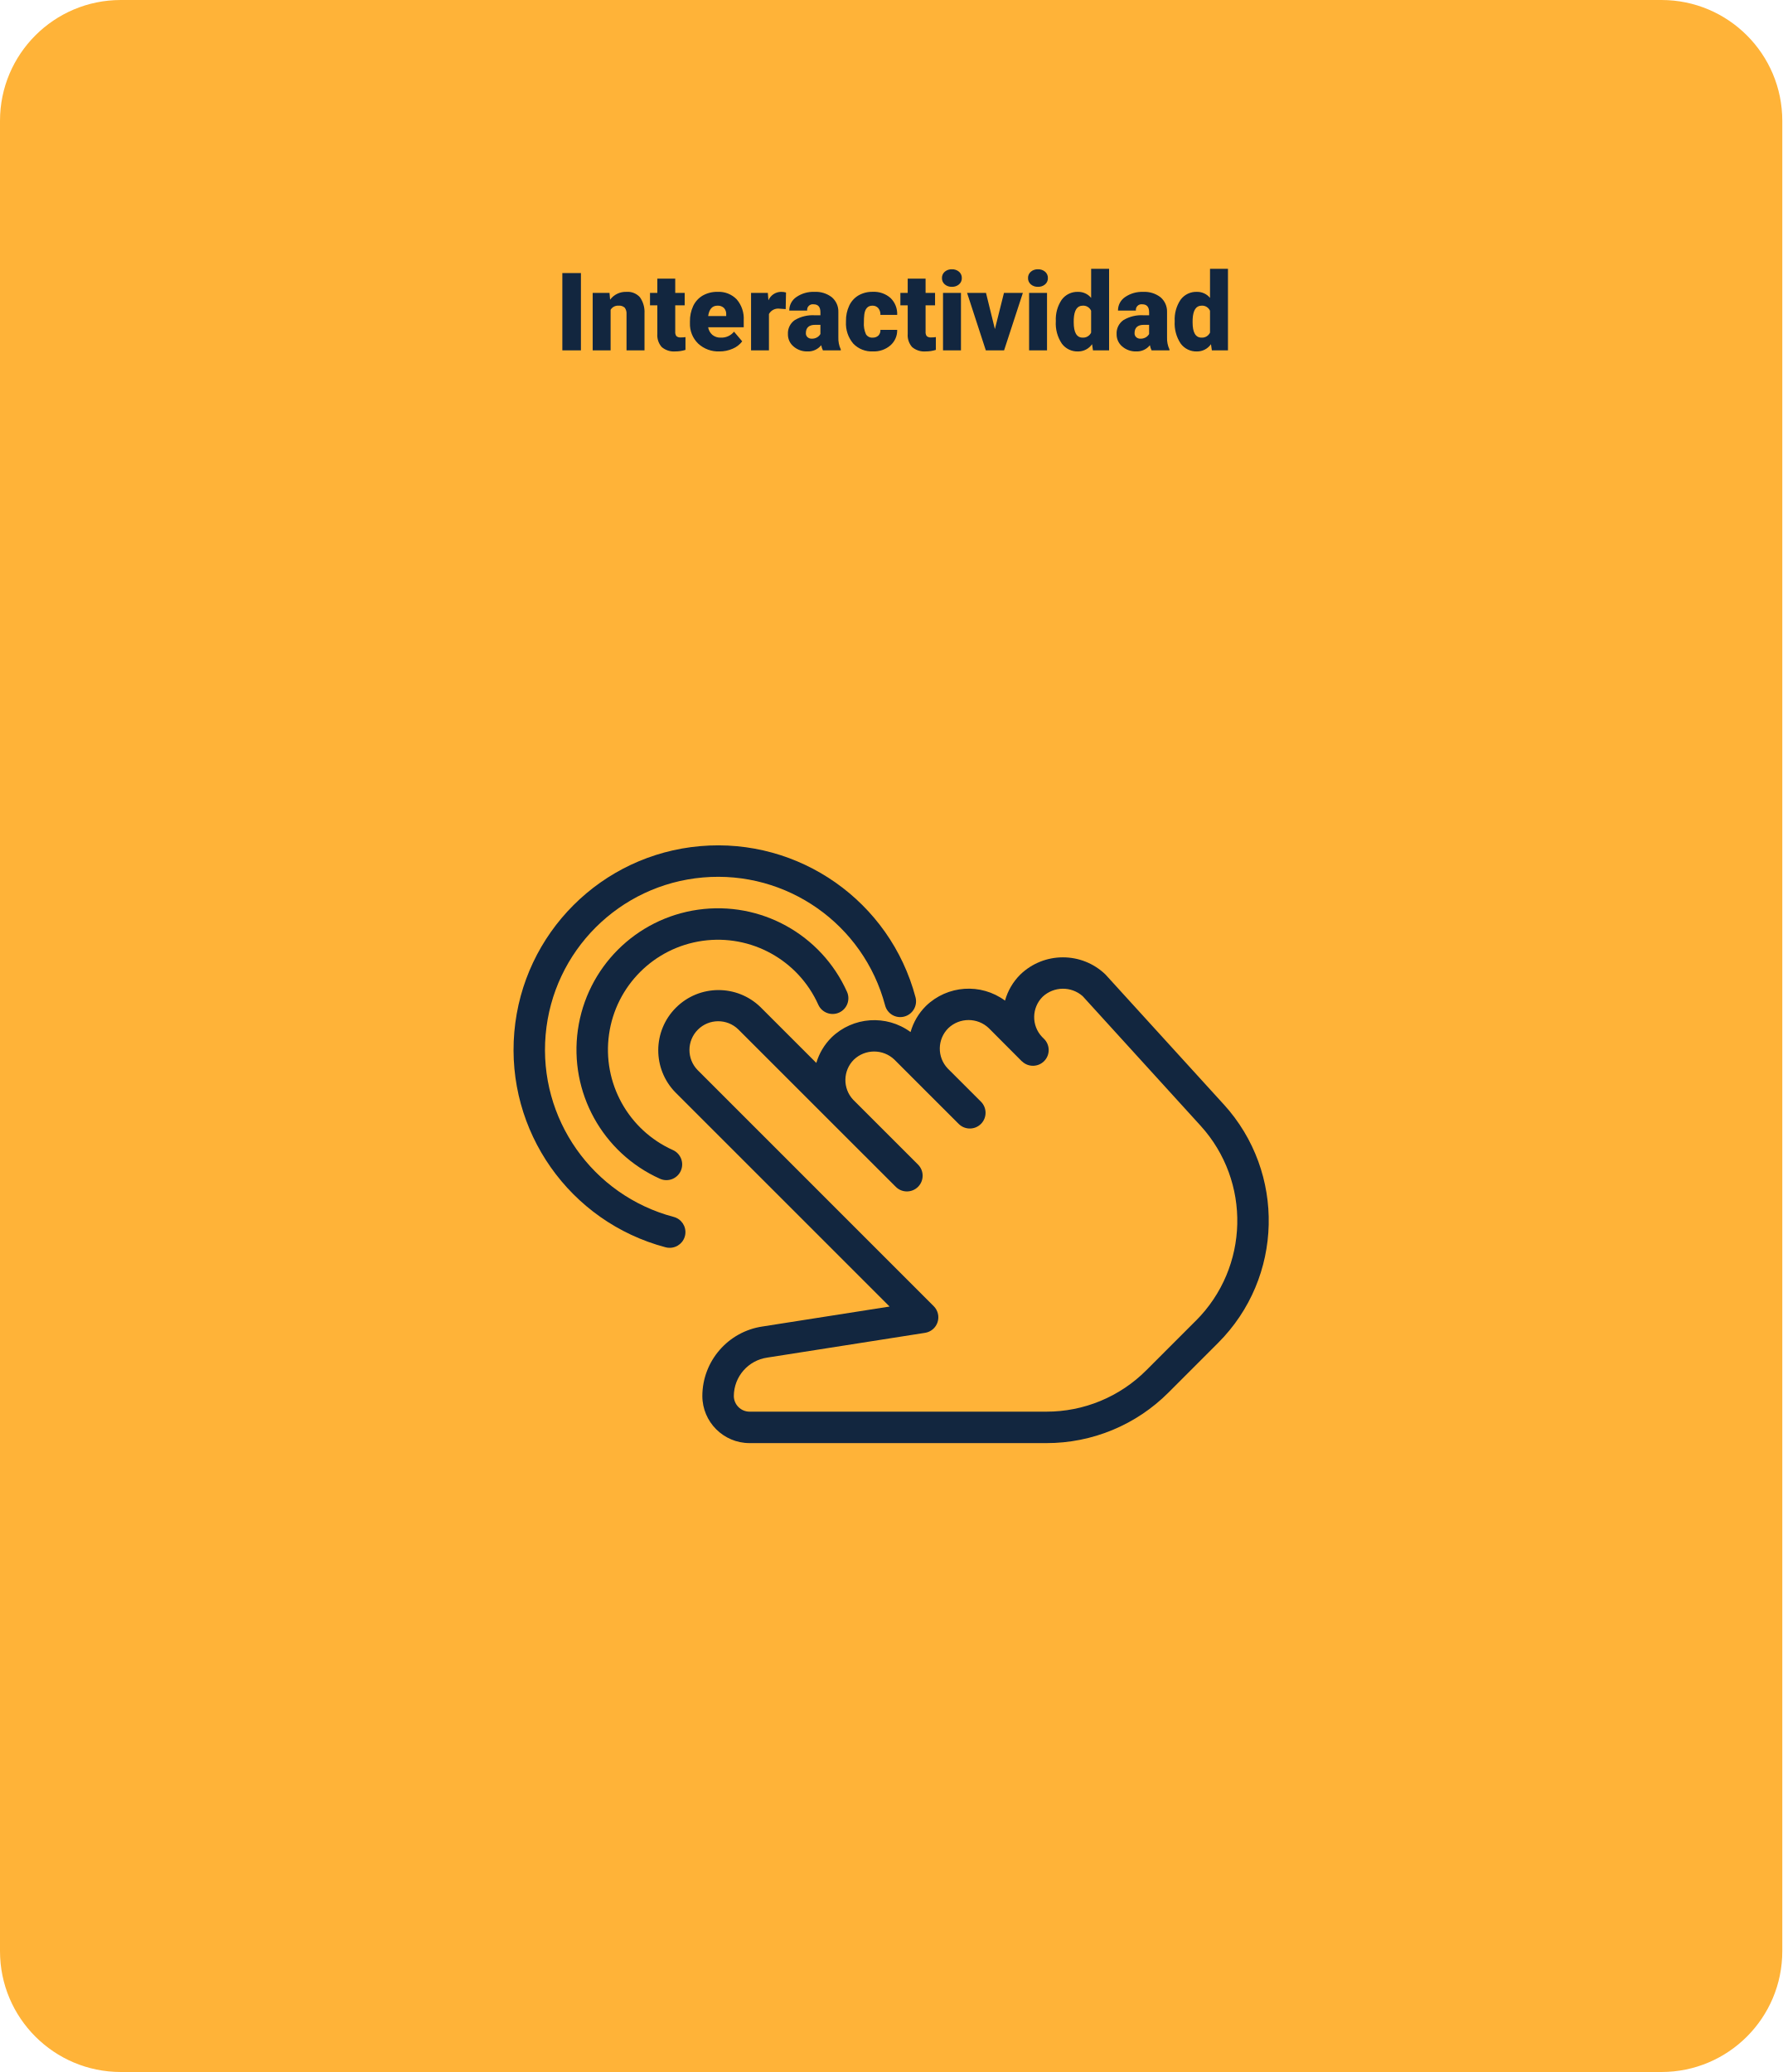
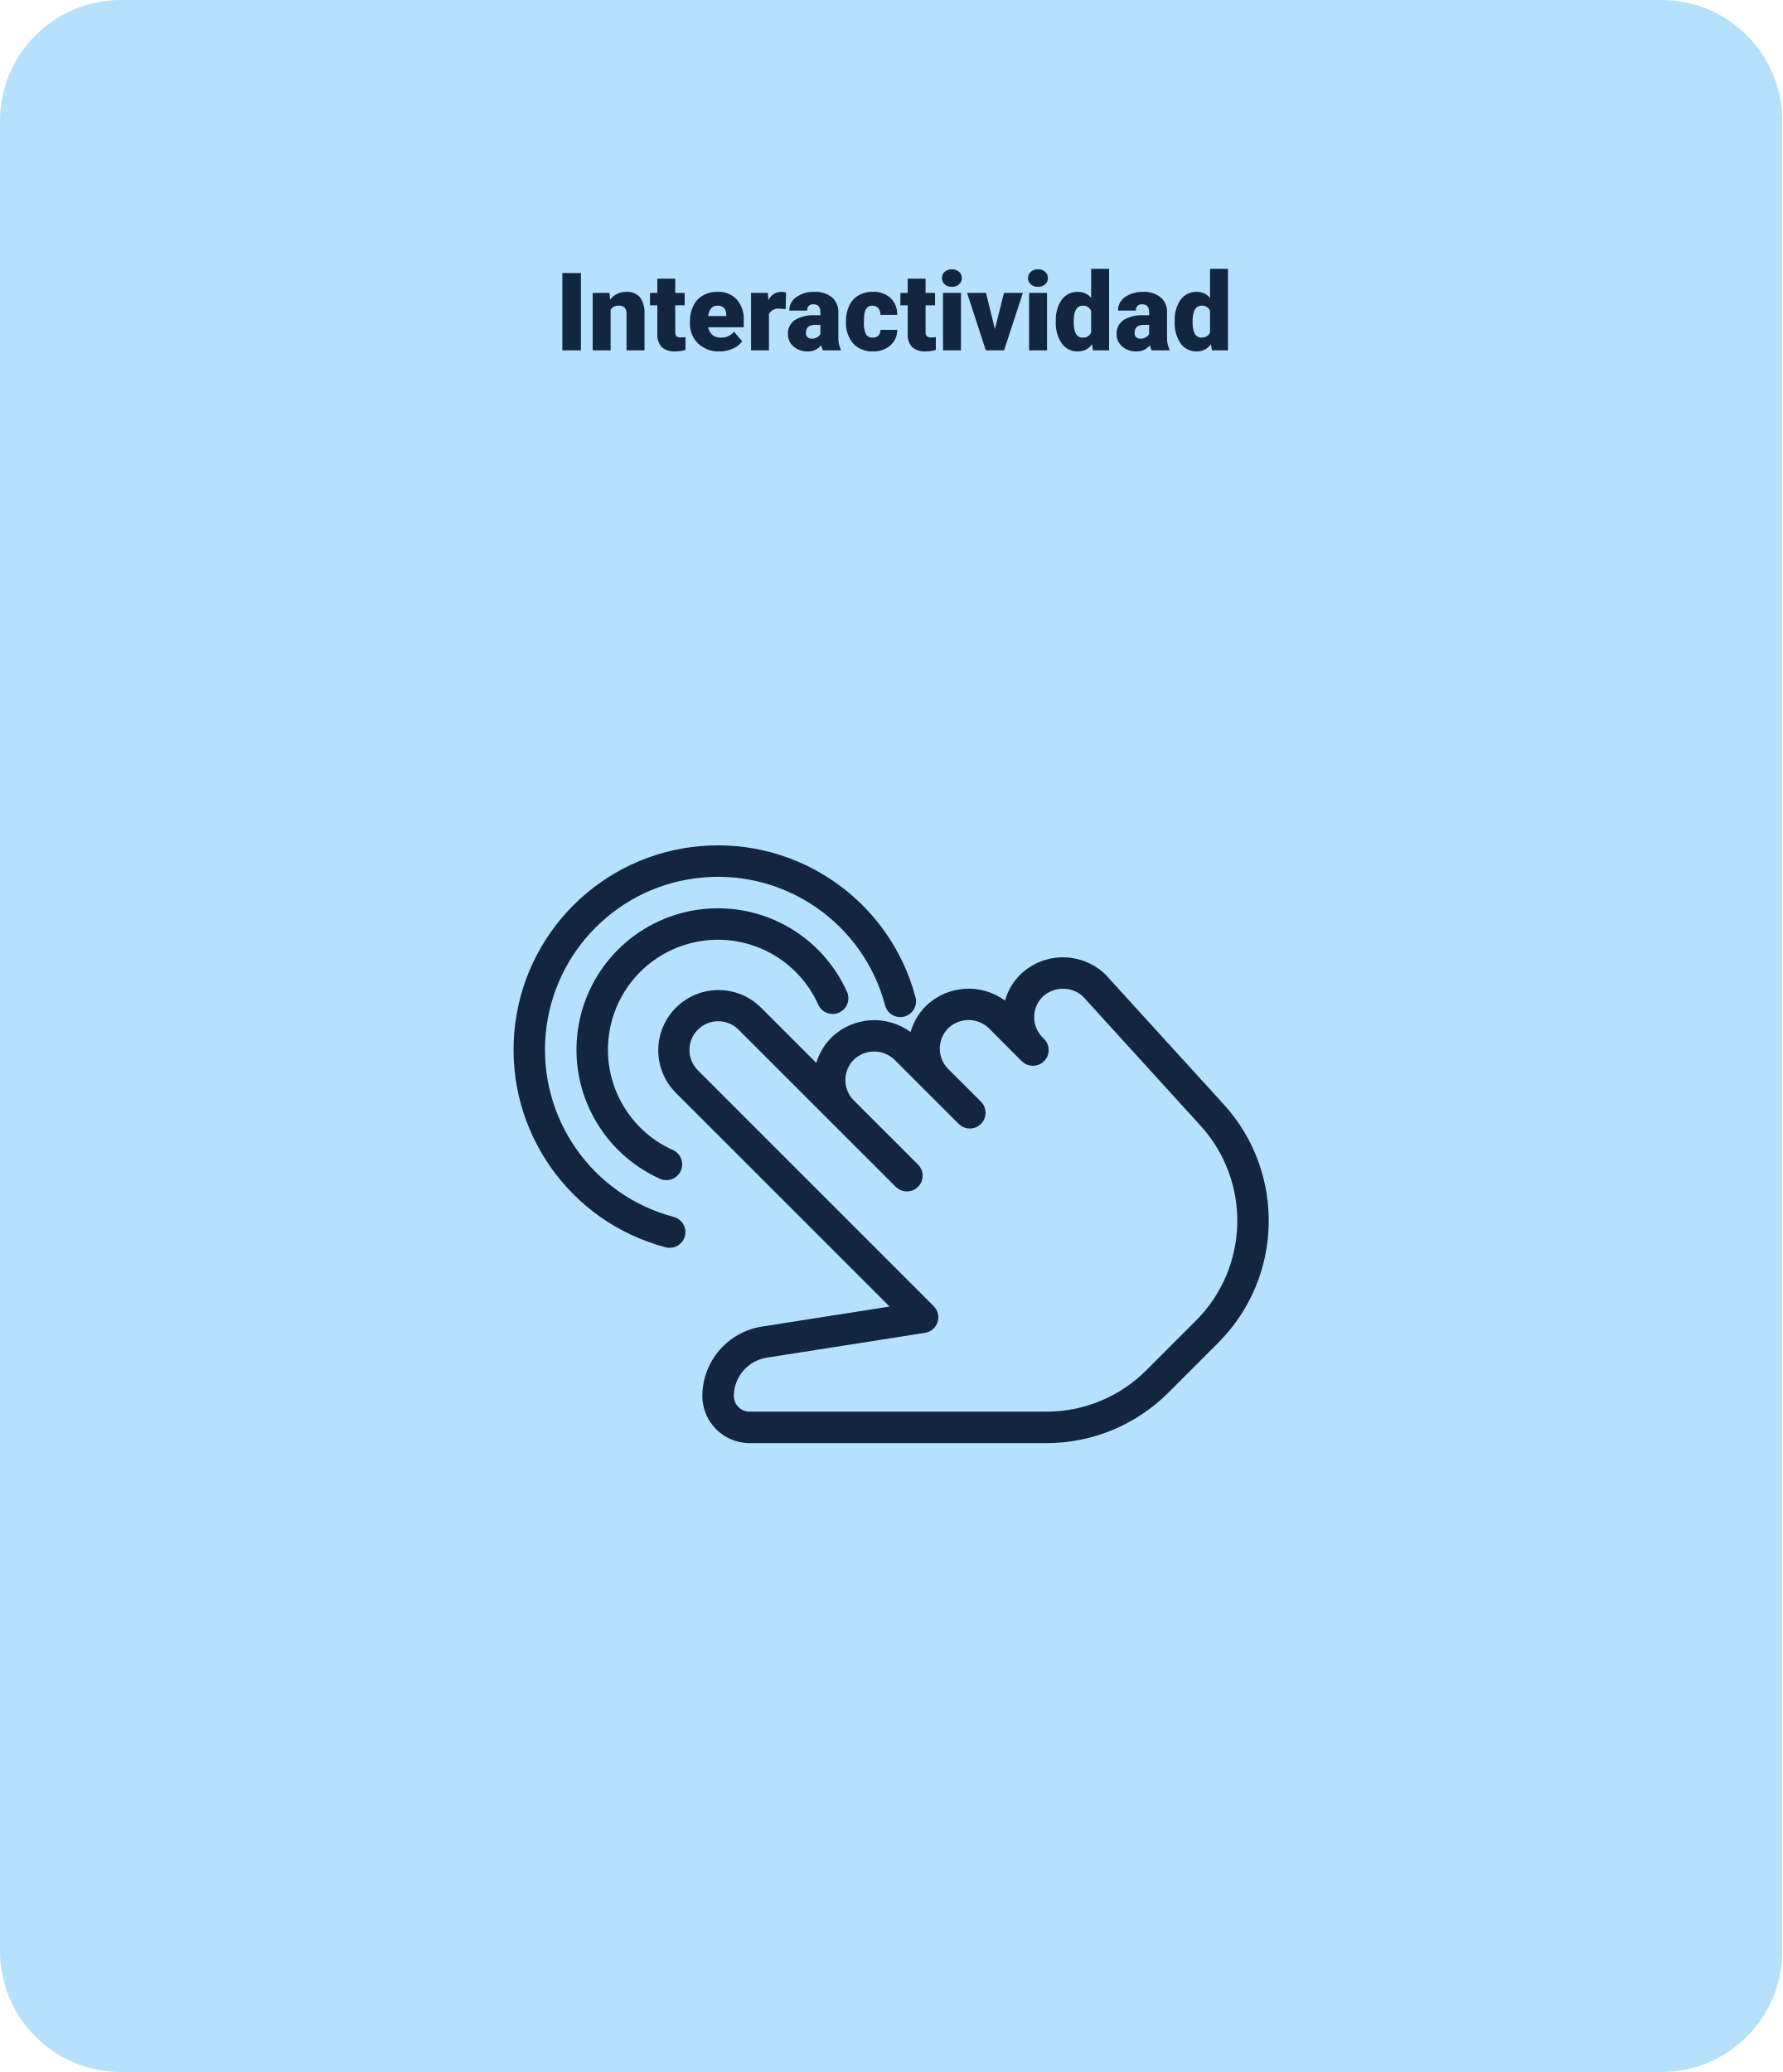
<svg xmlns="http://www.w3.org/2000/svg" width="295" height="343" viewBox="0 0 295 343">
-   <g id="Grupo_1020782" data-name="Grupo 1020782" transform="translate(-180 -3155)">
-     <path id="Trazado_755344" data-name="Trazado 755344" d="M20,0H275a20,20,0,0,1,20,20V323a20,20,0,0,1-20,20H20A20,20,0,0,1,0,323V20A20,20,0,0,1,20,0Z" transform="translate(180 3155)" fill="#ffb338" />
-     <path id="Trazado_755345" data-name="Trazado 755345" d="M-51.847,0h-3.076V-12.8h3.076Zm4.729-9.51.1,1.116a3.225,3.225,0,0,1,2.716-1.292,2.713,2.713,0,0,1,2.219.888,4.226,4.226,0,0,1,.76,2.672V0H-44.3V-6a1.6,1.6,0,0,0-.29-1.059A1.342,1.342,0,0,0-45.642-7.4a1.413,1.413,0,0,0-1.292.686V0H-49.9V-9.51Zm10.881-2.364V-9.51h1.564v2.057h-1.564V-3.1a1.111,1.111,0,0,0,.193.747,1.037,1.037,0,0,0,.765.211,4.345,4.345,0,0,0,.738-.053V-.079a5.466,5.466,0,0,1-1.67.255A3.1,3.1,0,0,1-38.47-.545,2.954,2.954,0,0,1-39.2-2.733v-4.72h-1.213V-9.51H-39.2v-2.364Zm7.33,12.05a4.889,4.889,0,0,1-3.542-1.305,4.507,4.507,0,0,1-1.354-3.4v-.246a5.84,5.84,0,0,1,.541-2.575,3.955,3.955,0,0,1,1.578-1.727,4.763,4.763,0,0,1,2.461-.611A4.117,4.117,0,0,1-26.06-8.442,4.887,4.887,0,0,1-24.9-4.975v1.151h-5.889a2.135,2.135,0,0,0,.694,1.257,2.066,2.066,0,0,0,1.389.457,2.662,2.662,0,0,0,2.2-.984l1.354,1.6A3.784,3.784,0,0,1-26.723-.277,5.3,5.3,0,0,1-28.907.176ZM-29.241-7.4q-1.3,0-1.547,1.723H-27.8v-.229a1.467,1.467,0,0,0-.36-1.1A1.434,1.434,0,0,0-29.241-7.4Zm11.285.571-.976-.07a1.752,1.752,0,0,0-1.793.879V0h-2.962V-9.51h2.777l.1,1.222a2.294,2.294,0,0,1,2.083-1.4,2.888,2.888,0,0,1,.826.105ZM-11.795,0a3.344,3.344,0,0,1-.281-.853A2.754,2.754,0,0,1-14.361.176a3.374,3.374,0,0,1-2.285-.813,2.588,2.588,0,0,1-.94-2.043,2.66,2.66,0,0,1,1.143-2.338,5.821,5.821,0,0,1,3.322-.791h.914v-.5q0-1.316-1.134-1.316A.927.927,0,0,0-14.4-6.587h-2.962a2.655,2.655,0,0,1,1.173-2.239,4.931,4.931,0,0,1,2.993-.86,4.323,4.323,0,0,1,2.874.888A3.086,3.086,0,0,1-9.237-6.363v4.21a4.311,4.311,0,0,0,.4,2V0Zm-1.854-1.934a1.652,1.652,0,0,0,.918-.237,1.487,1.487,0,0,0,.523-.536V-4.228h-.861q-1.547,0-1.547,1.389a.848.848,0,0,0,.272.655A.986.986,0,0,0-13.649-1.934Zm10.072-.176a1.317,1.317,0,0,0,.967-.338,1.241,1.241,0,0,0,.334-.945H.5A3.288,3.288,0,0,1-.62-.826a4.168,4.168,0,0,1-2.887,1,4.22,4.22,0,0,1-3.27-1.3,5.125,5.125,0,0,1-1.2-3.6v-.123A5.792,5.792,0,0,1-7.44-7.4a3.872,3.872,0,0,1,1.534-1.7,4.573,4.573,0,0,1,2.373-.593A4.116,4.116,0,0,1-.589-8.657,3.647,3.647,0,0,1,.5-5.871H-2.276A1.626,1.626,0,0,0-2.637-7,1.244,1.244,0,0,0-3.6-7.4q-1.151,0-1.345,1.468A10.357,10.357,0,0,0-5.01-4.649a4.068,4.068,0,0,0,.343,1.986A1.187,1.187,0,0,0-3.577-2.109ZM5.2-11.874V-9.51H6.768v2.057H5.2V-3.1a1.111,1.111,0,0,0,.193.747,1.037,1.037,0,0,0,.765.211A4.345,4.345,0,0,0,6.9-2.2V-.079a5.466,5.466,0,0,1-1.67.255A3.1,3.1,0,0,1,2.971-.545a2.954,2.954,0,0,1-.729-2.188v-4.72H1.028V-9.51H2.241v-2.364ZM11.057,0H8.086V-9.51h2.971ZM7.91-11.971a1.334,1.334,0,0,1,.457-1.043,1.718,1.718,0,0,1,1.187-.407,1.718,1.718,0,0,1,1.187.407,1.334,1.334,0,0,1,.457,1.043,1.334,1.334,0,0,1-.457,1.043,1.718,1.718,0,0,1-1.187.407,1.718,1.718,0,0,1-1.187-.407A1.334,1.334,0,0,1,7.91-11.971Zm8.763,8.446,1.5-5.985H21.3L18.193,0H15.17l-3.1-9.51H15.2ZM25.3,0H22.333V-9.51H25.3ZM22.157-11.971a1.334,1.334,0,0,1,.457-1.043,1.718,1.718,0,0,1,1.187-.407,1.718,1.718,0,0,1,1.187.407,1.334,1.334,0,0,1,.457,1.043,1.334,1.334,0,0,1-.457,1.043,1.718,1.718,0,0,1-1.187.407,1.718,1.718,0,0,1-1.187-.407A1.334,1.334,0,0,1,22.157-11.971Zm4.6,7.146a5.809,5.809,0,0,1,.976-3.56,3.211,3.211,0,0,1,2.725-1.3,2.731,2.731,0,0,1,2.145,1V-13.5h2.971V0H32.906l-.149-1.02a2.8,2.8,0,0,1-2.32,1.2,3.205,3.205,0,0,1-2.689-1.3A5.993,5.993,0,0,1,26.754-4.825Zm2.962.185q0,2.531,1.477,2.531A1.458,1.458,0,0,0,32.6-2.936V-6.557A1.419,1.419,0,0,0,31.21-7.4q-1.371,0-1.485,2.215ZM42.609,0a3.344,3.344,0,0,1-.281-.853A2.754,2.754,0,0,1,40.043.176a3.374,3.374,0,0,1-2.285-.813,2.588,2.588,0,0,1-.94-2.043A2.66,2.66,0,0,1,37.96-5.019a5.821,5.821,0,0,1,3.322-.791H42.2v-.5q0-1.316-1.134-1.316a.927.927,0,0,0-1.055,1.042H37.046a2.655,2.655,0,0,1,1.173-2.239,4.931,4.931,0,0,1,2.993-.86,4.323,4.323,0,0,1,2.874.888,3.086,3.086,0,0,1,1.081,2.435v4.21a4.311,4.311,0,0,0,.4,2V0ZM40.755-1.934a1.652,1.652,0,0,0,.918-.237,1.487,1.487,0,0,0,.523-.536V-4.228h-.861q-1.547,0-1.547,1.389a.848.848,0,0,0,.272.655A.986.986,0,0,0,40.755-1.934Zm5.678-2.892a5.809,5.809,0,0,1,.976-3.56,3.211,3.211,0,0,1,2.725-1.3,2.731,2.731,0,0,1,2.145,1V-13.5h2.971V0H52.585l-.149-1.02a2.8,2.8,0,0,1-2.32,1.2,3.205,3.205,0,0,1-2.689-1.3A5.993,5.993,0,0,1,46.433-4.825Zm2.962.185q0,2.531,1.477,2.531a1.458,1.458,0,0,0,1.406-.826V-6.557A1.419,1.419,0,0,0,50.889-7.4q-1.371,0-1.485,2.215Z" transform="translate(328 3213)" fill="#12263f" />
+   <g id="Grupo_1020856" data-name="Grupo 1020856" transform="translate(-180 -3155)">
+     <path id="Trazado_755412" data-name="Trazado 755412" d="M20,0H275a20,20,0,0,1,20,20V323a20,20,0,0,1-20,20H20A20,20,0,0,1,0,323V20A20,20,0,0,1,20,0Z" transform="translate(180 3155)" fill="#b6e1fd" />
+     <path id="Trazado_755413" data-name="Trazado 755413" d="M-51.847,0h-3.076V-12.8h3.076Zm4.729-9.51.1,1.116a3.225,3.225,0,0,1,2.716-1.292,2.713,2.713,0,0,1,2.219.888,4.226,4.226,0,0,1,.76,2.672V0H-44.3V-6a1.6,1.6,0,0,0-.29-1.059A1.342,1.342,0,0,0-45.642-7.4a1.413,1.413,0,0,0-1.292.686V0H-49.9V-9.51Zm10.881-2.364V-9.51h1.564v2.057h-1.564V-3.1a1.111,1.111,0,0,0,.193.747,1.037,1.037,0,0,0,.765.211,4.345,4.345,0,0,0,.738-.053V-.079a5.466,5.466,0,0,1-1.67.255A3.1,3.1,0,0,1-38.47-.545,2.954,2.954,0,0,1-39.2-2.733v-4.72h-1.213V-9.51H-39.2v-2.364Zm7.33,12.05a4.889,4.889,0,0,1-3.542-1.305,4.507,4.507,0,0,1-1.354-3.4v-.246a5.84,5.84,0,0,1,.541-2.575,3.955,3.955,0,0,1,1.578-1.727,4.763,4.763,0,0,1,2.461-.611A4.117,4.117,0,0,1-26.06-8.442,4.887,4.887,0,0,1-24.9-4.975v1.151h-5.889a2.135,2.135,0,0,0,.694,1.257,2.066,2.066,0,0,0,1.389.457,2.662,2.662,0,0,0,2.2-.984l1.354,1.6A3.784,3.784,0,0,1-26.723-.277,5.3,5.3,0,0,1-28.907.176ZM-29.241-7.4q-1.3,0-1.547,1.723H-27.8v-.229a1.467,1.467,0,0,0-.36-1.1A1.434,1.434,0,0,0-29.241-7.4Zm11.285.571-.976-.07a1.752,1.752,0,0,0-1.793.879V0h-2.962V-9.51h2.777l.1,1.222a2.294,2.294,0,0,1,2.083-1.4,2.888,2.888,0,0,1,.826.105ZM-11.795,0a3.344,3.344,0,0,1-.281-.853A2.754,2.754,0,0,1-14.361.176a3.374,3.374,0,0,1-2.285-.813,2.588,2.588,0,0,1-.94-2.043,2.66,2.66,0,0,1,1.143-2.338,5.821,5.821,0,0,1,3.322-.791h.914v-.5q0-1.316-1.134-1.316A.927.927,0,0,0-14.4-6.587h-2.962a2.655,2.655,0,0,1,1.173-2.239,4.931,4.931,0,0,1,2.993-.86,4.323,4.323,0,0,1,2.874.888A3.086,3.086,0,0,1-9.237-6.363v4.21a4.311,4.311,0,0,0,.4,2V0Zm-1.854-1.934a1.652,1.652,0,0,0,.918-.237,1.487,1.487,0,0,0,.523-.536V-4.228h-.861q-1.547,0-1.547,1.389a.848.848,0,0,0,.272.655A.986.986,0,0,0-13.649-1.934Zm10.072-.176a1.317,1.317,0,0,0,.967-.338,1.241,1.241,0,0,0,.334-.945H.5A3.288,3.288,0,0,1-.62-.826a4.168,4.168,0,0,1-2.887,1,4.22,4.22,0,0,1-3.27-1.3,5.125,5.125,0,0,1-1.2-3.6v-.123A5.792,5.792,0,0,1-7.44-7.4a3.872,3.872,0,0,1,1.534-1.7,4.573,4.573,0,0,1,2.373-.593A4.116,4.116,0,0,1-.589-8.657,3.647,3.647,0,0,1,.5-5.871H-2.276A1.626,1.626,0,0,0-2.637-7,1.244,1.244,0,0,0-3.6-7.4q-1.151,0-1.345,1.468A10.357,10.357,0,0,0-5.01-4.649a4.068,4.068,0,0,0,.343,1.986A1.187,1.187,0,0,0-3.577-2.109ZM5.2-11.874V-9.51H6.768v2.057H5.2V-3.1a1.111,1.111,0,0,0,.193.747,1.037,1.037,0,0,0,.765.211A4.345,4.345,0,0,0,6.9-2.2V-.079a5.466,5.466,0,0,1-1.67.255A3.1,3.1,0,0,1,2.971-.545a2.954,2.954,0,0,1-.729-2.188v-4.72H1.028V-9.51H2.241v-2.364ZM11.057,0H8.086V-9.51h2.971ZM7.91-11.971a1.334,1.334,0,0,1,.457-1.043,1.718,1.718,0,0,1,1.187-.407,1.718,1.718,0,0,1,1.187.407,1.334,1.334,0,0,1,.457,1.043,1.334,1.334,0,0,1-.457,1.043,1.718,1.718,0,0,1-1.187.407,1.718,1.718,0,0,1-1.187-.407A1.334,1.334,0,0,1,7.91-11.971Zm8.763,8.446,1.5-5.985H21.3L18.193,0H15.17l-3.1-9.51H15.2ZM25.3,0H22.333V-9.51H25.3ZM22.157-11.971a1.334,1.334,0,0,1,.457-1.043,1.718,1.718,0,0,1,1.187-.407,1.718,1.718,0,0,1,1.187.407,1.334,1.334,0,0,1,.457,1.043,1.334,1.334,0,0,1-.457,1.043,1.718,1.718,0,0,1-1.187.407,1.718,1.718,0,0,1-1.187-.407A1.334,1.334,0,0,1,22.157-11.971Zm4.6,7.146a5.809,5.809,0,0,1,.976-3.56,3.211,3.211,0,0,1,2.725-1.3,2.731,2.731,0,0,1,2.145,1V-13.5h2.971V0H32.906l-.149-1.02a2.8,2.8,0,0,1-2.32,1.2,3.205,3.205,0,0,1-2.689-1.3A5.993,5.993,0,0,1,26.754-4.825Zm2.962.185q0,2.531,1.477,2.531A1.458,1.458,0,0,0,32.6-2.936V-6.557A1.419,1.419,0,0,0,31.21-7.4q-1.371,0-1.485,2.215ZM42.609,0a3.344,3.344,0,0,1-.281-.853A2.754,2.754,0,0,1,40.043.176a3.374,3.374,0,0,1-2.285-.813,2.588,2.588,0,0,1-.94-2.043A2.66,2.66,0,0,1,37.96-5.019a5.821,5.821,0,0,1,3.322-.791H42.2v-.5q0-1.316-1.134-1.316a.927.927,0,0,0-1.055,1.042H37.046a2.655,2.655,0,0,1,1.173-2.239,4.931,4.931,0,0,1,2.993-.86,4.323,4.323,0,0,1,2.874.888,3.086,3.086,0,0,1,1.081,2.435v4.21a4.311,4.311,0,0,0,.4,2V0ZM40.755-1.934a1.652,1.652,0,0,0,.918-.237,1.487,1.487,0,0,0,.523-.536V-4.228h-.861q-1.547,0-1.547,1.389a.848.848,0,0,0,.272.655A.986.986,0,0,0,40.755-1.934Zm5.678-2.892a5.809,5.809,0,0,1,.976-3.56,3.211,3.211,0,0,1,2.725-1.3,2.731,2.731,0,0,1,2.145,1V-13.5h2.971V0H52.585l-.149-1.02a2.8,2.8,0,0,1-2.32,1.2,3.205,3.205,0,0,1-2.689-1.3A5.993,5.993,0,0,1,46.433-4.825Zm2.962.185q0,2.531,1.477,2.531a1.458,1.458,0,0,0,1.406-.826V-6.557A1.419,1.419,0,0,0,50.889-7.4q-1.371,0-1.485,2.215Z" transform="translate(328 3213)" fill="#12263f" />
    <g id="tap" transform="translate(265 3294.941)">
      <g id="Grupo_881621" data-name="Grupo 881621" transform="translate(23.875 18.539)">
        <g id="Grupo_881620" data-name="Grupo 881620">
          <g id="Grupo_881619" data-name="Grupo 881619">
            <path id="Trazado_749401" data-name="Trazado 749401" d="M191.475,153.628l-19.588-21.515a10.154,10.154,0,0,0-14.1.031,9.741,9.741,0,0,0-2.516,4.3,10.16,10.16,0,0,0-13.109.906,9.876,9.876,0,0,0-2.526,4.3,10.159,10.159,0,0,0-13.1.911,9.889,9.889,0,0,0-2.5,4.2l-9.229-9.229a9.971,9.971,0,0,0-14.1,14.1l35.457,35.457-21.02,3.3a11.667,11.667,0,0,0-9.973,11.495,7.822,7.822,0,0,0,7.812,7.812H162.09a28.5,28.5,0,0,0,20.265-8.4l8.187-8.192a28.609,28.609,0,0,0,.932-39.483Zm-4.62,35.806-8.187,8.192a23.313,23.313,0,0,1-16.577,6.864H112.983a2.608,2.608,0,0,1-2.6-2.6,6.453,6.453,0,0,1,5.531-6.349l26.119-4.1a2.6,2.6,0,0,0,1.437-4.411L104.39,147.945a4.762,4.762,0,0,1,6.739-6.729l15.291,15.291c.036.042.083.083.125.125l10.645,10.64a2.6,2.6,0,0,0,3.682-3.682l-10.734-10.734a4.767,4.767,0,0,1,.12-6.645,4.855,4.855,0,0,1,6.7,0l5.12,5.125c.031.031.057.062.089.089l5.437,5.432a2.6,2.6,0,1,0,3.682-3.682l-5.5-5.495a4.775,4.775,0,0,1,.1-6.677,4.855,4.855,0,0,1,6.7,0l5.437,5.458c.005.005.005.01.01.01l.005.005.021.01a.005.005,0,0,0,.005.005l.005.005.005.005h.01a2.6,2.6,0,0,0,3.62-3.744l-.312-.312a4.763,4.763,0,0,1,.115-6.651,4.933,4.933,0,0,1,6.614-.089l19.5,21.431a23.4,23.4,0,0,1-.76,32.3Z" transform="translate(-97.797 -129.283)" fill="#12263f" />
            <path id="Trazado_749402" data-name="Trazado 749402" d="M344.58,199.739h.005l-.01-.005C344.58,199.739,344.586,199.739,344.58,199.739Z" transform="translate(-284.329 -182.535)" fill="#12263f" />
          </g>
        </g>
      </g>
      <g id="Grupo_881623" data-name="Grupo 881623" transform="translate(10.416 10.416)">
        <g id="Grupo_881622" data-name="Grupo 881622">
          <path id="Trazado_749403" data-name="Trazado 749403" d="M87.44,109.832a23.415,23.415,0,1,0-30.957,30.952,2.606,2.606,0,1,0,2.146-4.75,18.205,18.205,0,1,1,24.062-24.062,2.6,2.6,0,0,0,4.75-2.141Z" transform="translate(-42.666 -96.01)" fill="#12263f" />
        </g>
      </g>
      <g id="Grupo_881625" data-name="Grupo 881625" transform="translate(0 0)">
        <g id="Grupo_881624" data-name="Grupo 881624">
          <path id="Trazado_749404" data-name="Trazado 749404" d="M66.534,78.494a33.833,33.833,0,1,0-41.378,41.384,2.471,2.471,0,0,0,.667.089,2.6,2.6,0,0,0,.667-5.12A28.627,28.627,0,1,1,61.5,79.833a2.584,2.584,0,0,0,3.187,1.849A2.611,2.611,0,0,0,66.534,78.494Z" transform="translate(0 -53.344)" fill="#12263f" />
        </g>
      </g>
    </g>
  </g>
</svg>
